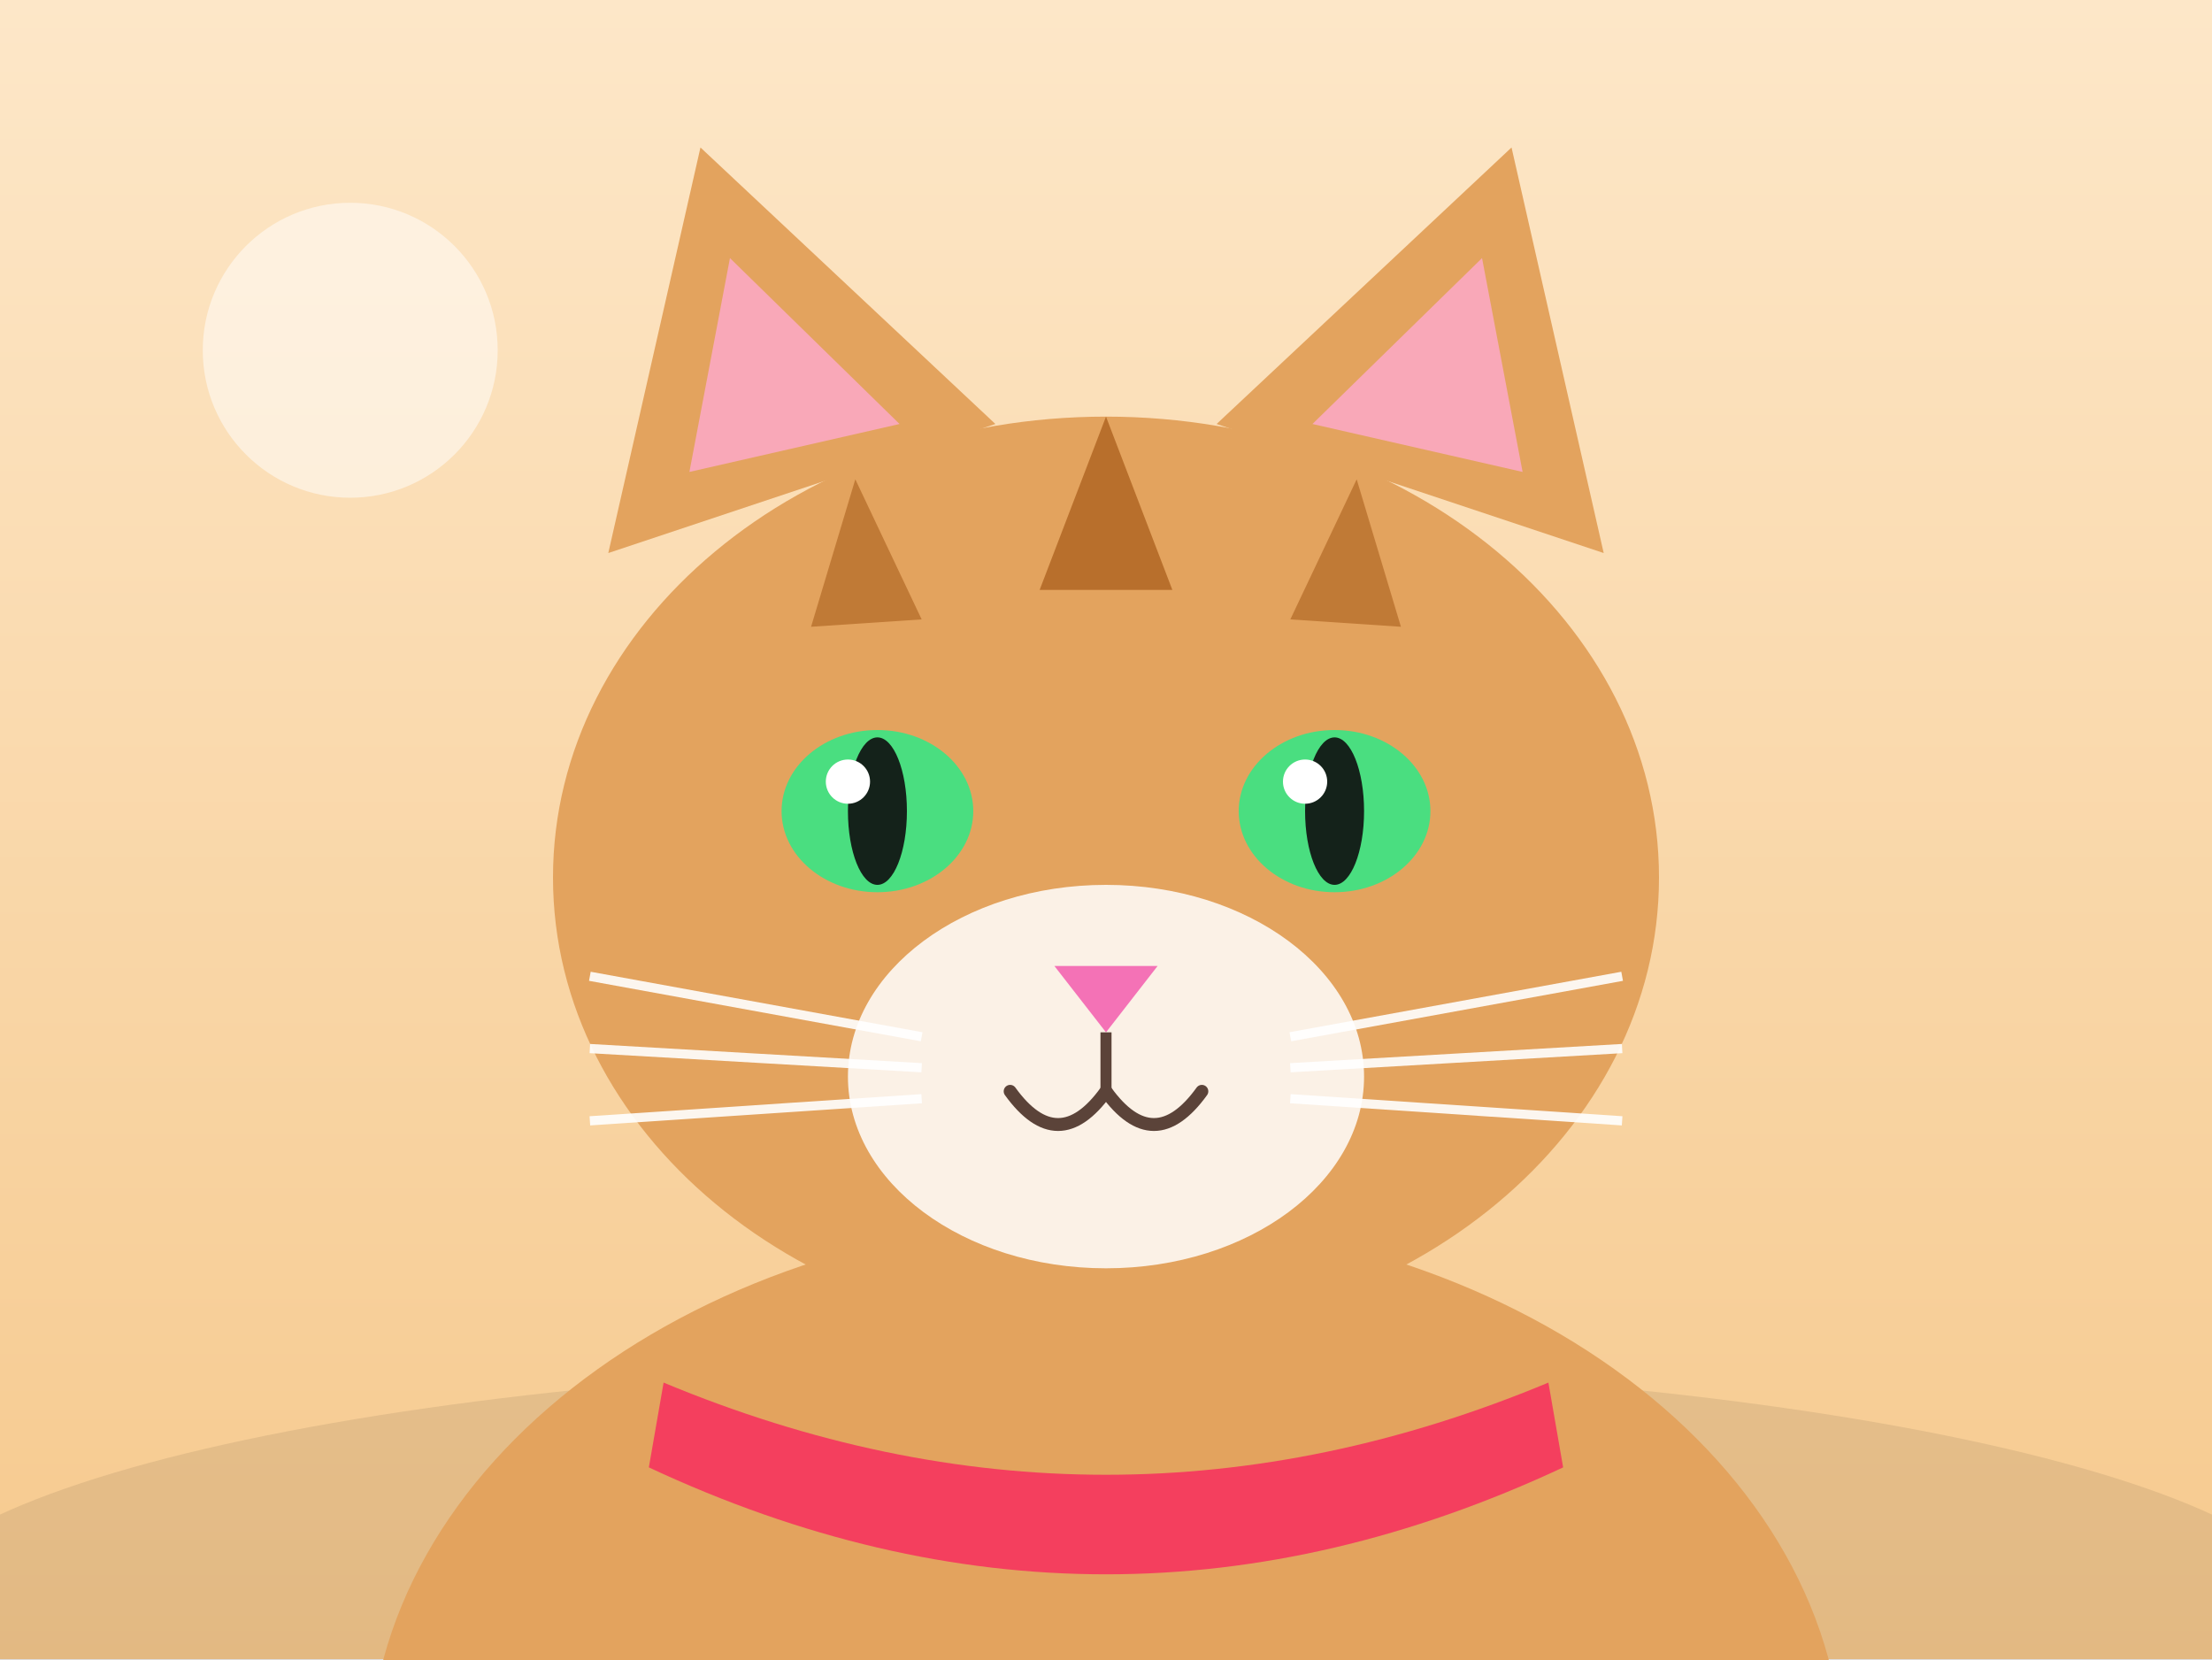
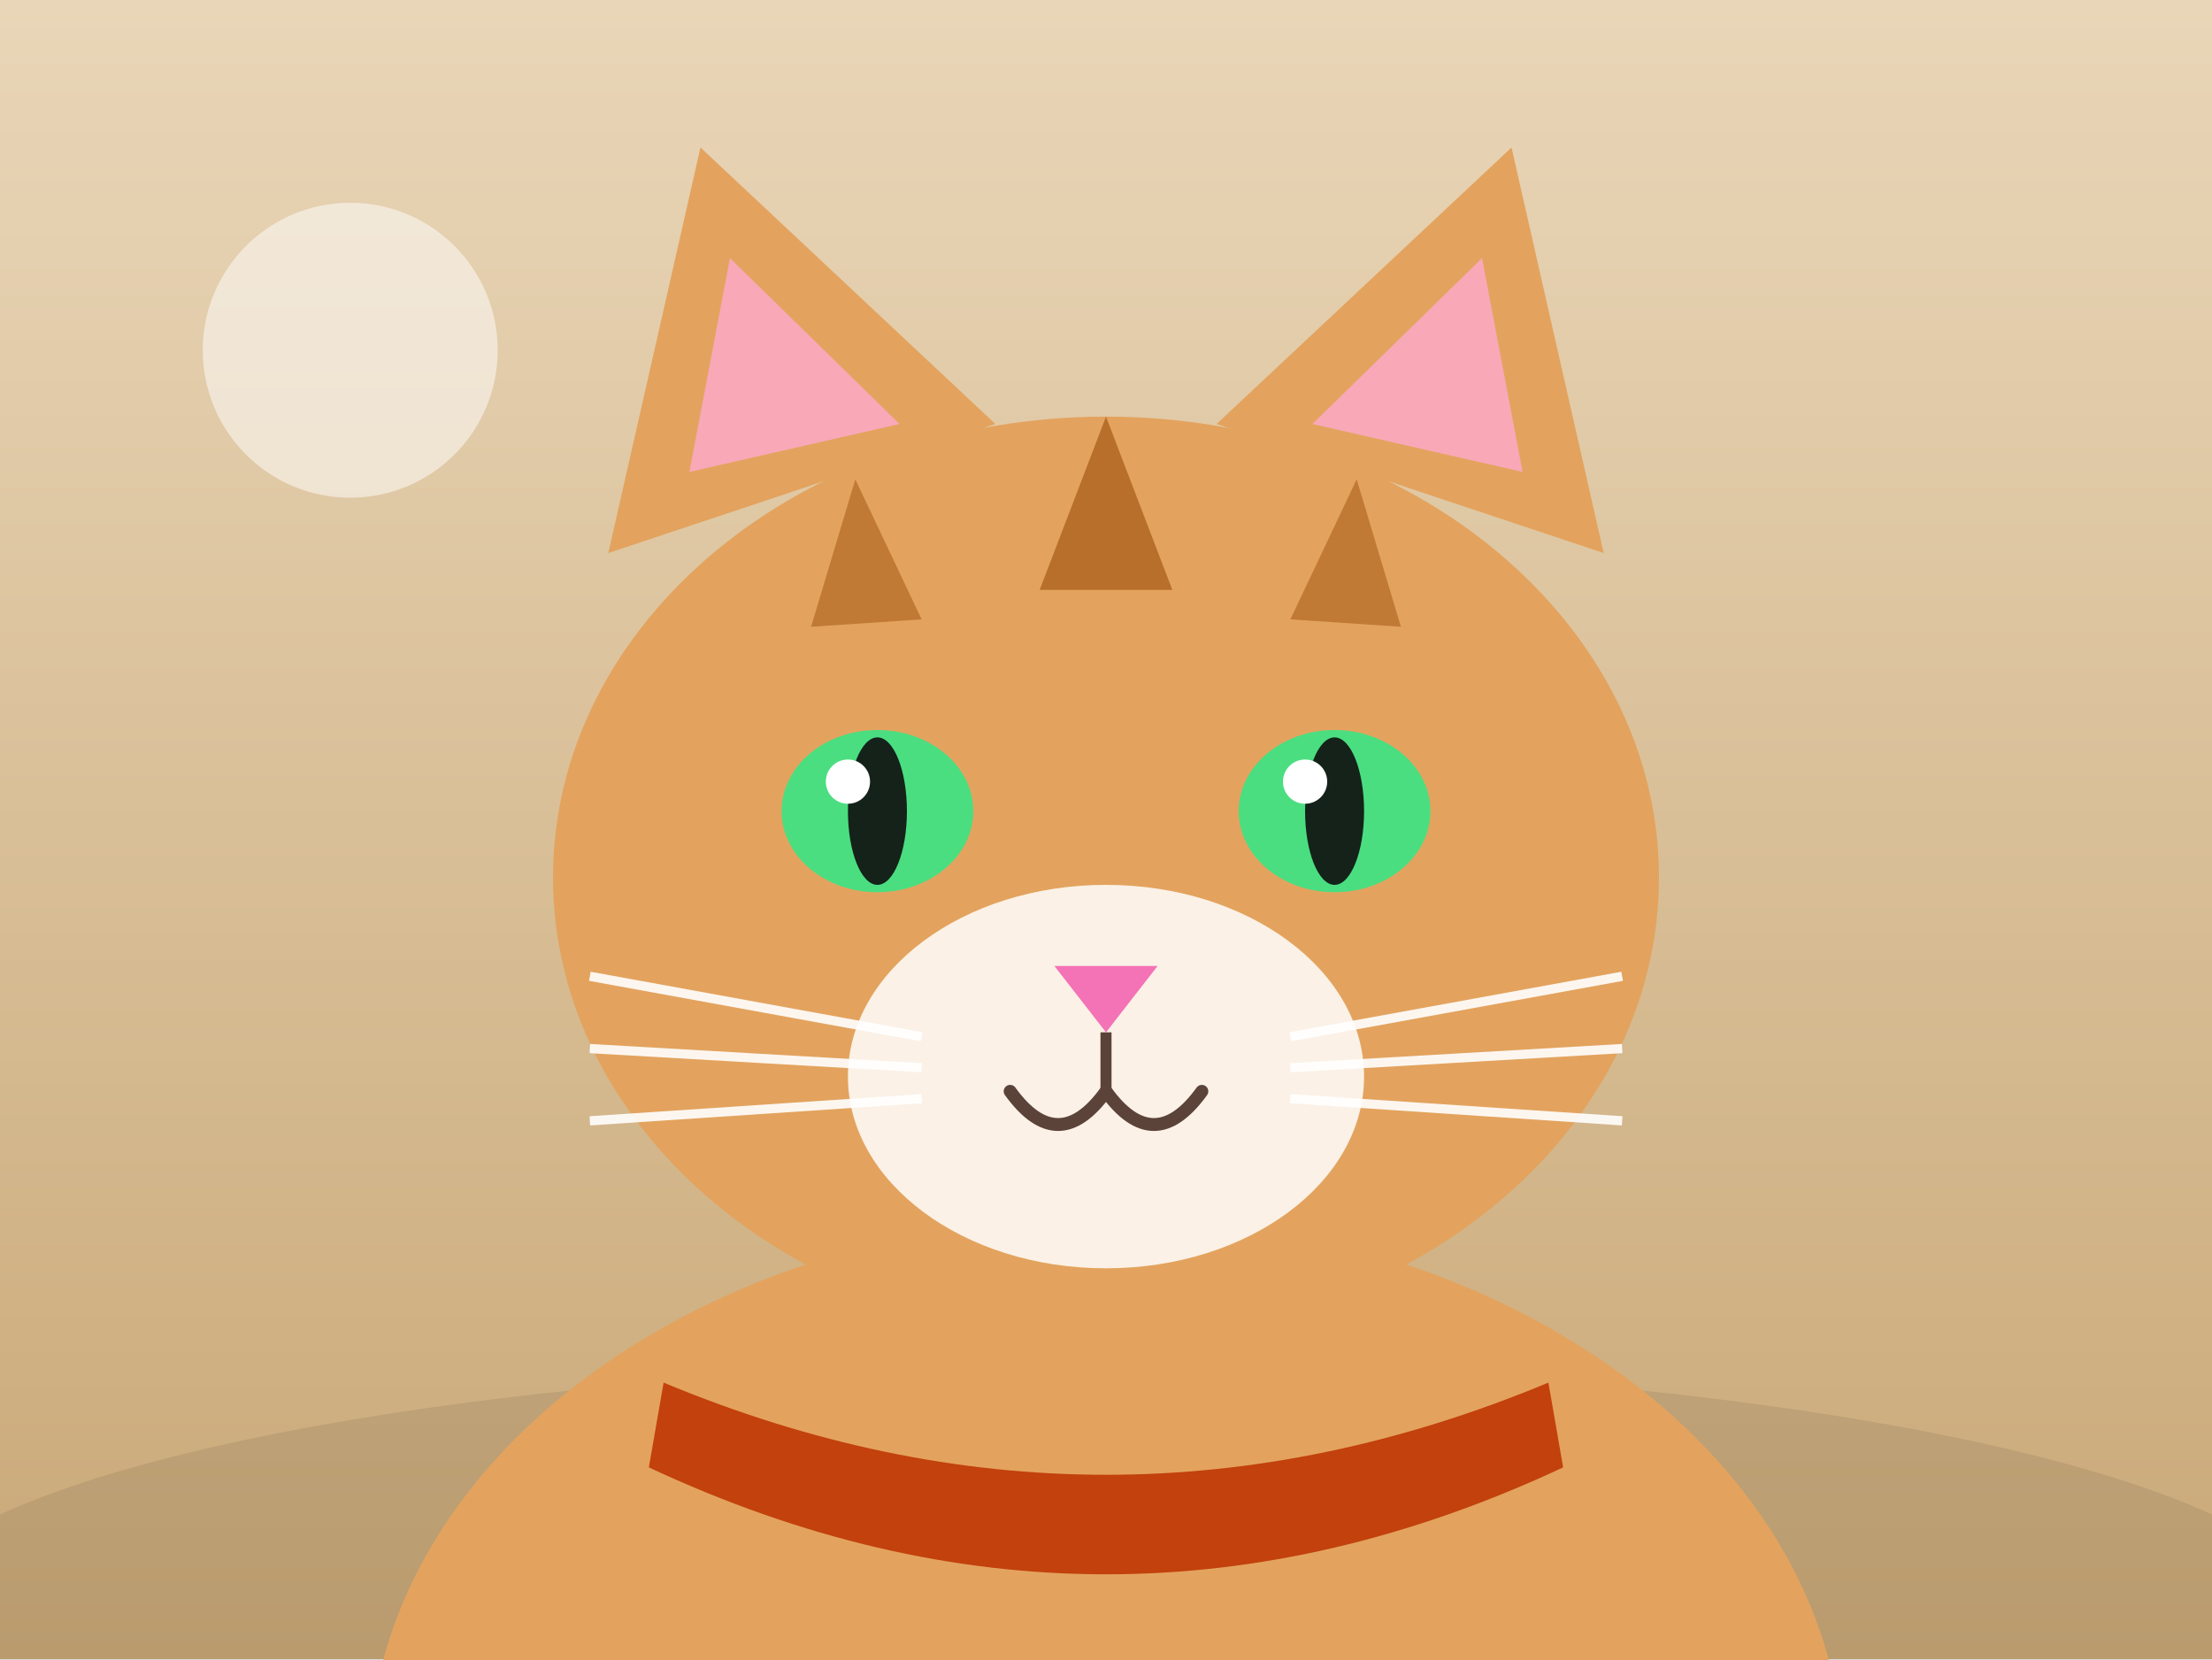
<svg xmlns="http://www.w3.org/2000/svg" viewBox="0 0 600 450" width="600" height="450">
  <defs>
    <linearGradient id="g" x1="0" y1="0" x2="0" y2="1">
-       <stop offset="0" stop-color="#fde7c8" />
-       <stop offset="1" stop-color="#f6c98d" />
+       <stop offset="0" stop-color="#e9d6b8" />
+       <stop offset="1" stop-color="#c9a877" />
    </linearGradient>
  </defs>
  <rect width="600" height="450" fill="url(#g)" />
  <ellipse cx="300" cy="440" rx="330" ry="70" fill="#000" opacity=".08" />
  <circle cx="95" cy="95" r="40" fill="#fff" opacity=".5" />
  <ellipse cx="300" cy="480" rx="200" ry="150" fill="#e3a35e" />
-   <path d="M180 375 Q300 425 420 375 L424 398 Q300 456 176 398Z" fill="#f43f5e" />
+   <path d="M180 375 Q300 425 420 375 L424 398 Q300 456 176 398Z" fill="#c2410c" />
  <polygon points="165,150 190,40 270,115" fill="#e3a35e" />
  <polygon points="435,150 410,40 330,115" fill="#e3a35e" />
  <polygon points="187,128 198,70 244,115" fill="#f9a8b8" />
  <polygon points="413,128 402,70 356,115" fill="#f9a8b8" />
  <ellipse cx="300" cy="238" rx="150" ry="125" fill="#e3a35e" />
  <path d="M300 113 L282 160 L318 160Z" fill="#b86f2c" />
  <path d="M232 130 L250 168 L220 170Z" fill="#b86f2c" opacity=".8" />
  <path d="M368 130 L350 168 L380 170Z" fill="#b86f2c" opacity=".8" />
  <ellipse cx="300" cy="292" rx="70" ry="52" fill="#fbf1e6" />
  <ellipse cx="238" cy="220" rx="26" ry="22" fill="#4ade80" />
  <ellipse cx="238" cy="220" rx="8" ry="20" fill="#14221a" />
  <circle cx="230" cy="212" r="6" fill="#fff" />
  <ellipse cx="362" cy="220" rx="26" ry="22" fill="#4ade80" />
  <ellipse cx="362" cy="220" rx="8" ry="20" fill="#14221a" />
  <circle cx="354" cy="212" r="6" fill="#fff" />
  <path d="M286 262 L314 262 L300 280Z" fill="#f472b6" />
  <path d="M300 280 L300 296" stroke="#5b4339" stroke-width="3" />
  <path d="M274 296 Q287 314 300 296 Q313 314 326 296" stroke="#5b4339" stroke-width="3.5" fill="none" stroke-linecap="round" />
  <line x1="250" y1="281.2" x2="160" y2="264.8" stroke="#fff" stroke-width="2.5" opacity=".9" />
  <line x1="250" y1="289.6" x2="160" y2="284.4" stroke="#fff" stroke-width="2.5" opacity=".9" />
  <line x1="250" y1="298.0" x2="160" y2="304.0" stroke="#fff" stroke-width="2.5" opacity=".9" />
  <line x1="350" y1="281.2" x2="440" y2="264.8" stroke="#fff" stroke-width="2.5" opacity=".9" />
  <line x1="350" y1="289.6" x2="440" y2="284.4" stroke="#fff" stroke-width="2.5" opacity=".9" />
  <line x1="350" y1="298.0" x2="440" y2="304.0" stroke="#fff" stroke-width="2.5" opacity=".9" />
</svg>
